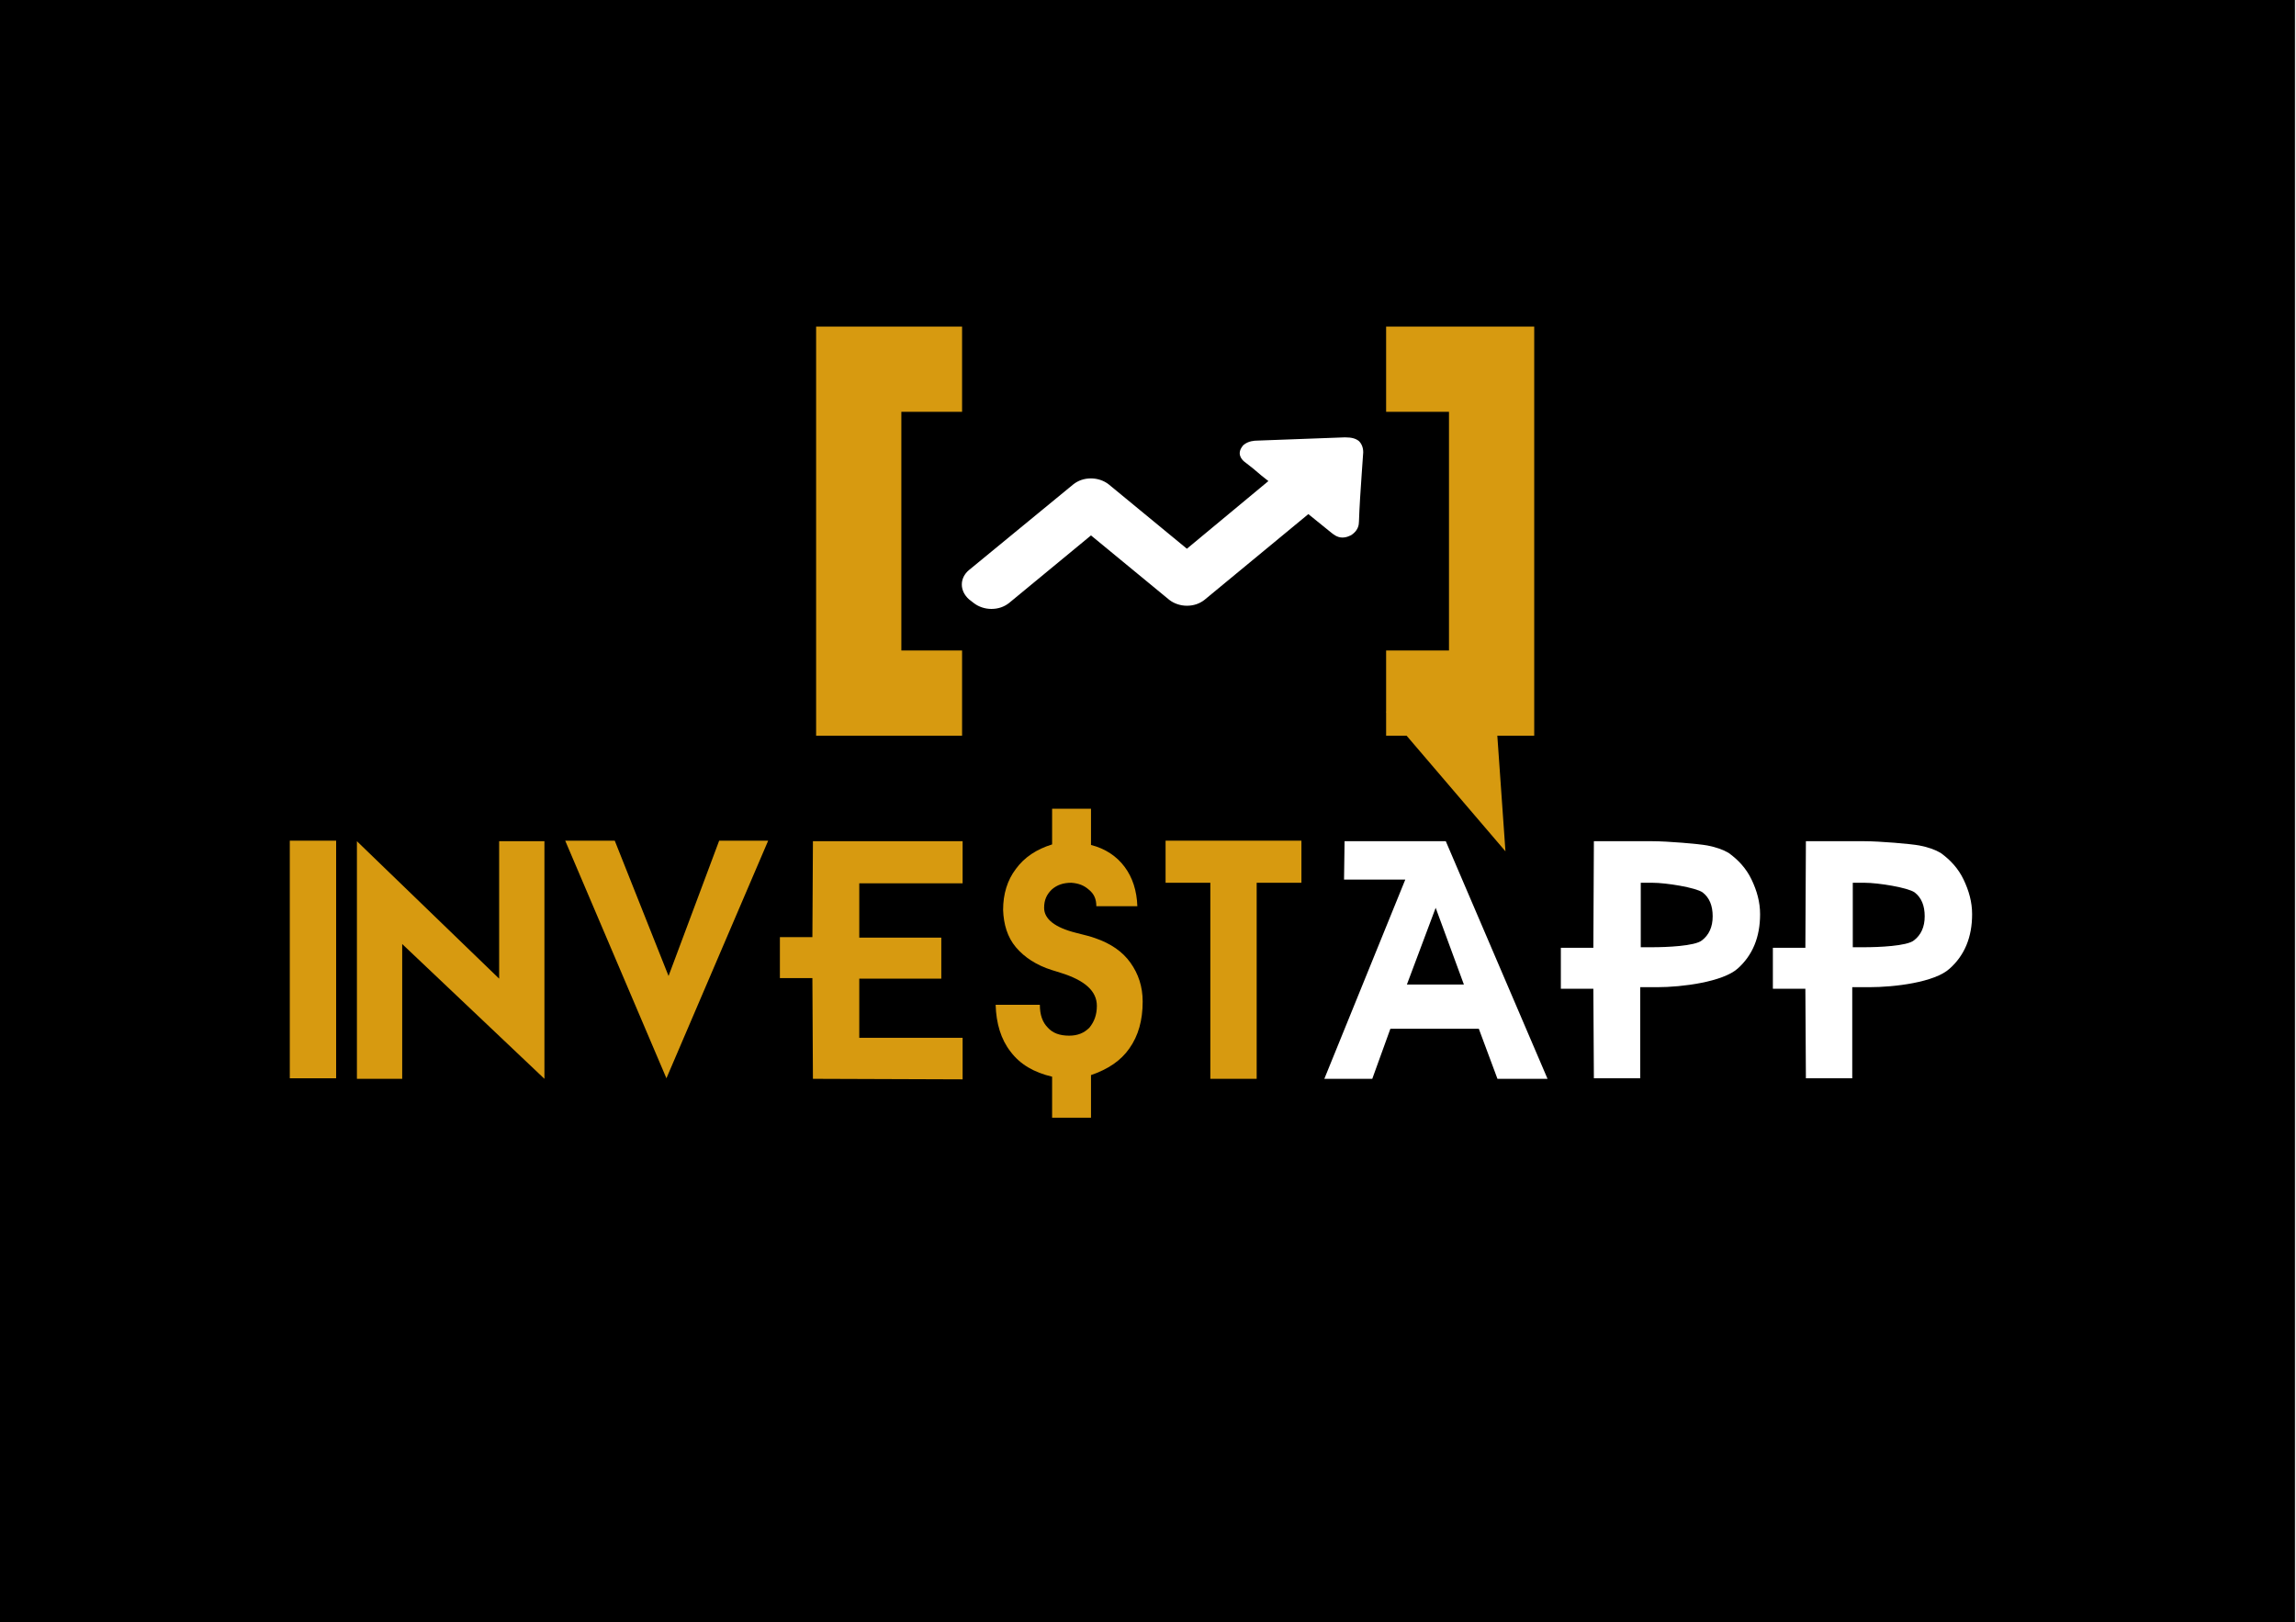
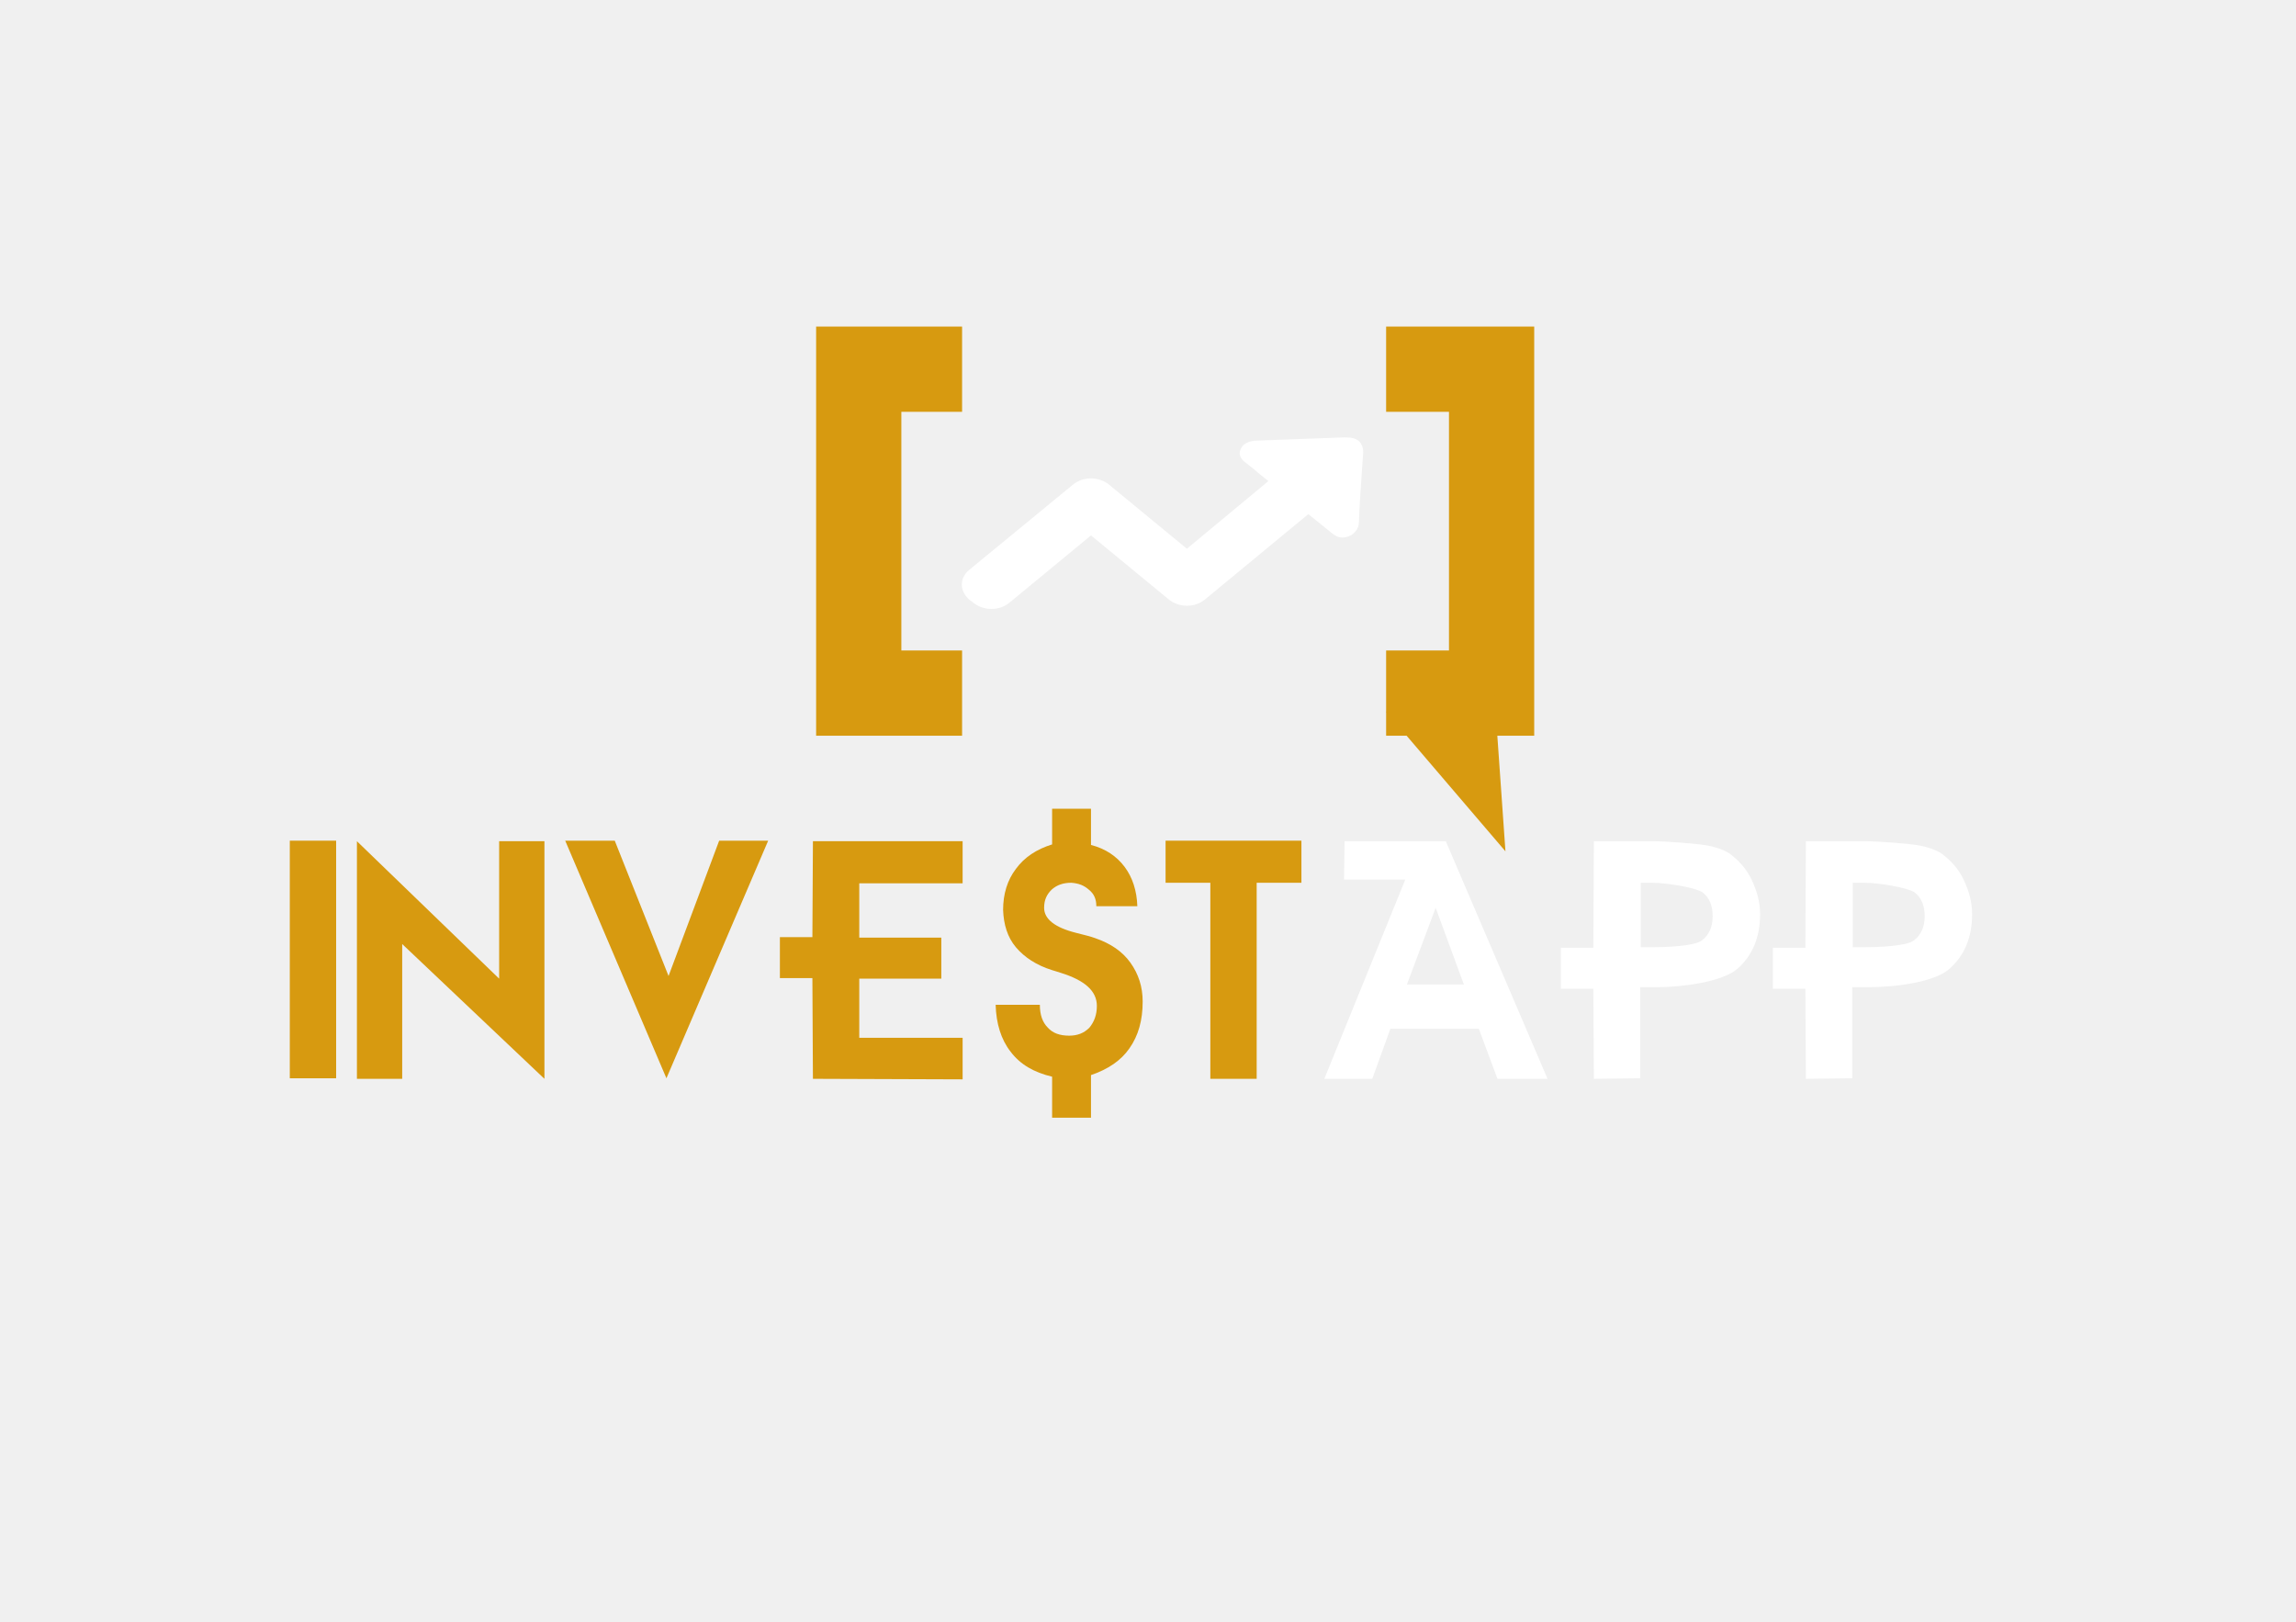
<svg xmlns="http://www.w3.org/2000/svg" version="1.1" id="Calque_1" x="0px" y="0px" viewBox="0 0 431 304.3" style="enable-background:new 0 0 431 304.3;" xml:space="preserve">
  <style type="text/css">
	.st0{fill:#FFFFFF;}
	.st1{fill:none;stroke:#D79A10;stroke-width:16;stroke-miterlimit:10;}
	.st2{fill:#D79A10;}
</style>
-   <rect x="-4.7" width="435.5" height="305.1" />
  <g>
    <path class="st0" d="M255.1,82.8c-0.6-0.5-1.4-0.7-2.5-0.7h-0.3c-5.4,0.2-10.8,0.4-16.2,0.6c-0.7,0-1.7,0.1-2.5,0.7   c-0.3,0.2-0.4,0.4-0.6,0.7c-0.8,1.4,0.3,2.4,0.9,2.8l1.4,1.1c0.9,0.8,1.9,1.6,2.8,2.3L222.8,103l-14.7-12.1   c-0.9-0.7-2.1-1.1-3.3-1.1c-1.3,0-2.4,0.4-3.3,1.1L181.9,107c-1.8,1.5-1.8,3.9,0,5.5l0.9,0.7c0.9,0.7,2.1,1.1,3.3,1.1   c1.3,0,2.4-0.4,3.3-1.1l15.4-12.7l14.7,12.1c0.9,0.7,2.1,1.1,3.3,1.1c1.3,0,2.4-0.4,3.3-1.1l19.5-16.1l4.2,3.4c0.5,0.4,1.2,1,2.2,1   c0.4,0,0.9-0.1,1.3-0.3c0.3-0.1,0.6-0.3,0.8-0.5c0.8-0.7,1-1.5,1-2.2c0.1-2.9,0.3-5.8,0.5-8.7l0.3-4.3   C255.9,84,255.6,83.3,255.1,82.8z" />
    <polyline class="st1" points="180.6,69.3 161.2,69.3 161.2,130.1 180.6,130.1  " />
    <polyline class="st1" points="260.2,69.3 280,69.3 280,130.1 260.2,130.1  " />
    <polygon class="st2" points="260.2,133.6 282.6,159.8 280.4,128.5  " />
  </g>
  <g>
    <path class="st2" d="M54.4,157.8h8.7v44.6h-8.7V157.8z" />
-     <path class="st2" d="M67,202.5v-44.6l26.7,25.8v-25.8h8.5v44.6l-26.7-25.3v25.3L67,202.5L67,202.5z" />
+     <path class="st2" d="M67,202.5v-44.6l26.7,25.8v-25.8h8.5v44.6l-26.7-25.3v25.3H67L67,202.5z" />
    <path class="st2" d="M106.1,157.8h9.3l10.1,25.4l9.5-25.4h9.2l-19.1,44.6L106.1,157.8z" />
-     <path class="st2" d="M152.6,202.5l-0.1-18.9h-6.1v-7.7h6.1l0.1-18h28.1v7.9h-19.4v10.2h15.4v7.7h-15.4v11.1h19.4v7.8L152.6,202.5   L152.6,202.5z" />
-     <path class="st2" d="M196.7,192.9c0.9,1,2.2,1.5,4,1.5c1.6,0,2.8-0.5,3.8-1.5c0.9-1.1,1.4-2.4,1.4-4.1c0-2.8-2.3-4.8-6.8-6.2   c-0.7-0.2-1.2-0.4-1.6-0.5c-2.9-0.9-5.2-2.4-6.8-4.3c-1.6-1.9-2.3-4.3-2.4-7c0-3,0.8-5.6,2.4-7.7c1.6-2.2,3.9-3.7,6.8-4.6v-6.7h7.3   v6.8c2.7,0.7,4.8,2.1,6.3,4.1s2.3,4.5,2.4,7.4h-7.7c0-1.3-0.4-2.3-1.4-3.1c-0.9-0.8-1.9-1.2-3.3-1.3c-1.5,0-2.7,0.4-3.7,1.3   c-0.9,0.9-1.4,1.9-1.4,3.4c0,2.1,2,3.7,6,4.7c1.6,0.4,2.8,0.7,3.6,1c2.9,1,5.1,2.5,6.6,4.6c1.5,2.1,2.3,4.5,2.3,7.3   c0,3.5-0.8,6.4-2.5,8.8c-1.6,2.3-4,3.9-7.2,5v8h-7.3v-7.7c-3.4-0.8-6-2.3-7.8-4.7c-1.8-2.3-2.7-5.3-2.8-8.8h8.3   C195.2,190.5,195.7,191.9,196.7,192.9z" />
-     <path class="st2" d="M244.3,165.7h-8.4v36.8h-8.7v-36.8h-8.4v-7.9h25.5V165.7z" />
-     <path class="st0" d="M257.6,202.5h-9l15.2-37.4h-11.5l0.1-7.2h19l19.1,44.6h-9.4l-3.5-9.4h-16.6L257.6,202.5z M269.5,170.4   l-5.4,14.4h10.7L269.5,170.4z" />
-     <path class="st0" d="M299.2,202.5l-0.1-16.9H293v-7.7h6.1l0.1-20h11c2.8,0,8.7,0.5,10.3,0.8c1.6,0.3,3,0.8,4,1.4   c1.8,1.3,3.3,2.9,4.3,5c1,2.1,1.6,4.2,1.6,6.5c0,4.3-1.4,7.7-4.2,10.2s-10.4,3.5-15.1,3.5h-3.2v17.1H299.2z M310.2,177.8   c2.5,0,8-0.2,9.3-1.3c1.3-1,2-2.5,2-4.5c0-2-0.6-3.5-1.9-4.5c-1.3-0.9-6.8-1.8-9.4-1.8H308v12.1L310.2,177.8L310.2,177.8z" />
-     <path class="st0" d="M339,202.5l-0.1-16.9h-6.1v-7.7h6.1l0.1-20h11c2.8,0,8.7,0.5,10.3,0.8c1.6,0.3,3,0.8,4,1.4   c1.8,1.3,3.3,2.9,4.3,5c1,2.1,1.6,4.2,1.6,6.5c0,4.3-1.4,7.7-4.2,10.2c-2.8,2.6-10.4,3.5-15.1,3.5h-3.2v17.1H339z M350,177.8   c2.5,0,8-0.2,9.3-1.3c1.3-1,2-2.5,2-4.5c0-2-0.6-3.5-1.9-4.5c-1.3-0.9-6.8-1.8-9.4-1.8h-2.2v12.1L350,177.8L350,177.8z" />
+     <path class="st2" d="M152.6,202.5l-0.1-18.9h-6.1v-7.7h6.1l0.1-18h28.1v7.9h-19.4V176h15.4v7.7h-15.4v11.1h19.4v7.8L152.6,202.5   L152.6,202.5z" />
+     <path class="st2" d="M196.7,192.9c0.9,1,2.2,1.5,4,1.5c1.6,0,2.8-0.5,3.8-1.5c0.9-1.1,1.4-2.4,1.4-4.1c0-2.8-2.3-4.8-6.8-6.2   c-0.7-0.2-1.2-0.4-1.6-0.5c-2.9-0.9-5.2-2.4-6.8-4.3c-1.6-1.9-2.3-4.3-2.4-7c0-3,0.8-5.6,2.4-7.7c1.6-2.2,3.9-3.7,6.8-4.6v-6.7h7.3   v6.8c2.7,0.7,4.8,2.1,6.3,4.1s2.3,4.5,2.4,7.4h-7.7c0-1.3-0.4-2.3-1.4-3.1c-0.9-0.8-1.9-1.2-3.3-1.3c-1.5,0-2.7,0.4-3.7,1.3   c-0.9,0.9-1.4,1.9-1.4,3.4c0,2.1,2,3.7,6,4.7c1.6,0.4,2.8,0.7,3.6,1c2.9,1,5.1,2.5,6.6,4.6s2.3,4.5,2.3,7.3c0,3.5-0.8,6.4-2.5,8.8   c-1.6,2.3-4,3.9-7.2,5v8h-7.3v-7.7c-3.4-0.8-6-2.3-7.8-4.7c-1.8-2.3-2.7-5.3-2.8-8.8h8.3C195.2,190.5,195.7,191.9,196.7,192.9z" />
+     <path class="st2" d="M244.3,165.7h-8.4v36.8h-8.7v-36.8h-8.4v-7.9h25.5L244.3,165.7L244.3,165.7z" />
+     <path class="st0" d="M257.6,202.5h-9l15.2-37.4h-11.5l0.1-7.2h19l19.1,44.6h-9.4l-3.5-9.4H261L257.6,202.5z M269.5,170.4l-5.4,14.4   h10.7L269.5,170.4z" />
+     <path class="st0" d="M299.2,202.5l-0.1-16.9H293v-7.7h6.1l0.1-20h11c2.8,0,8.7,0.5,10.3,0.8c1.6,0.3,3,0.8,4,1.4   c1.8,1.3,3.3,2.9,4.3,5s1.6,4.2,1.6,6.5c0,4.3-1.4,7.7-4.2,10.2s-10.4,3.5-15.1,3.5h-3.2v17.1L299.2,202.5L299.2,202.5z    M310.2,177.8c2.5,0,8-0.2,9.3-1.3c1.3-1,2-2.5,2-4.5s-0.6-3.5-1.9-4.5c-1.3-0.9-6.8-1.8-9.4-1.8H308v12.1H310.2L310.2,177.8z" />
+     <path class="st0" d="M339,202.5l-0.1-16.9h-6.1v-7.7h6.1l0.1-20h11c2.8,0,8.7,0.5,10.3,0.8c1.6,0.3,3,0.8,4,1.4   c1.8,1.3,3.3,2.9,4.3,5s1.6,4.2,1.6,6.5c0,4.3-1.4,7.7-4.2,10.2c-2.8,2.6-10.4,3.5-15.1,3.5h-3.2v17.1L339,202.5L339,202.5z    M350,177.8c2.5,0,8-0.2,9.3-1.3c1.3-1,2-2.5,2-4.5s-0.6-3.5-1.9-4.5c-1.3-0.9-6.8-1.8-9.4-1.8h-2.2v12.1H350L350,177.8z" />
  </g>
</svg>
